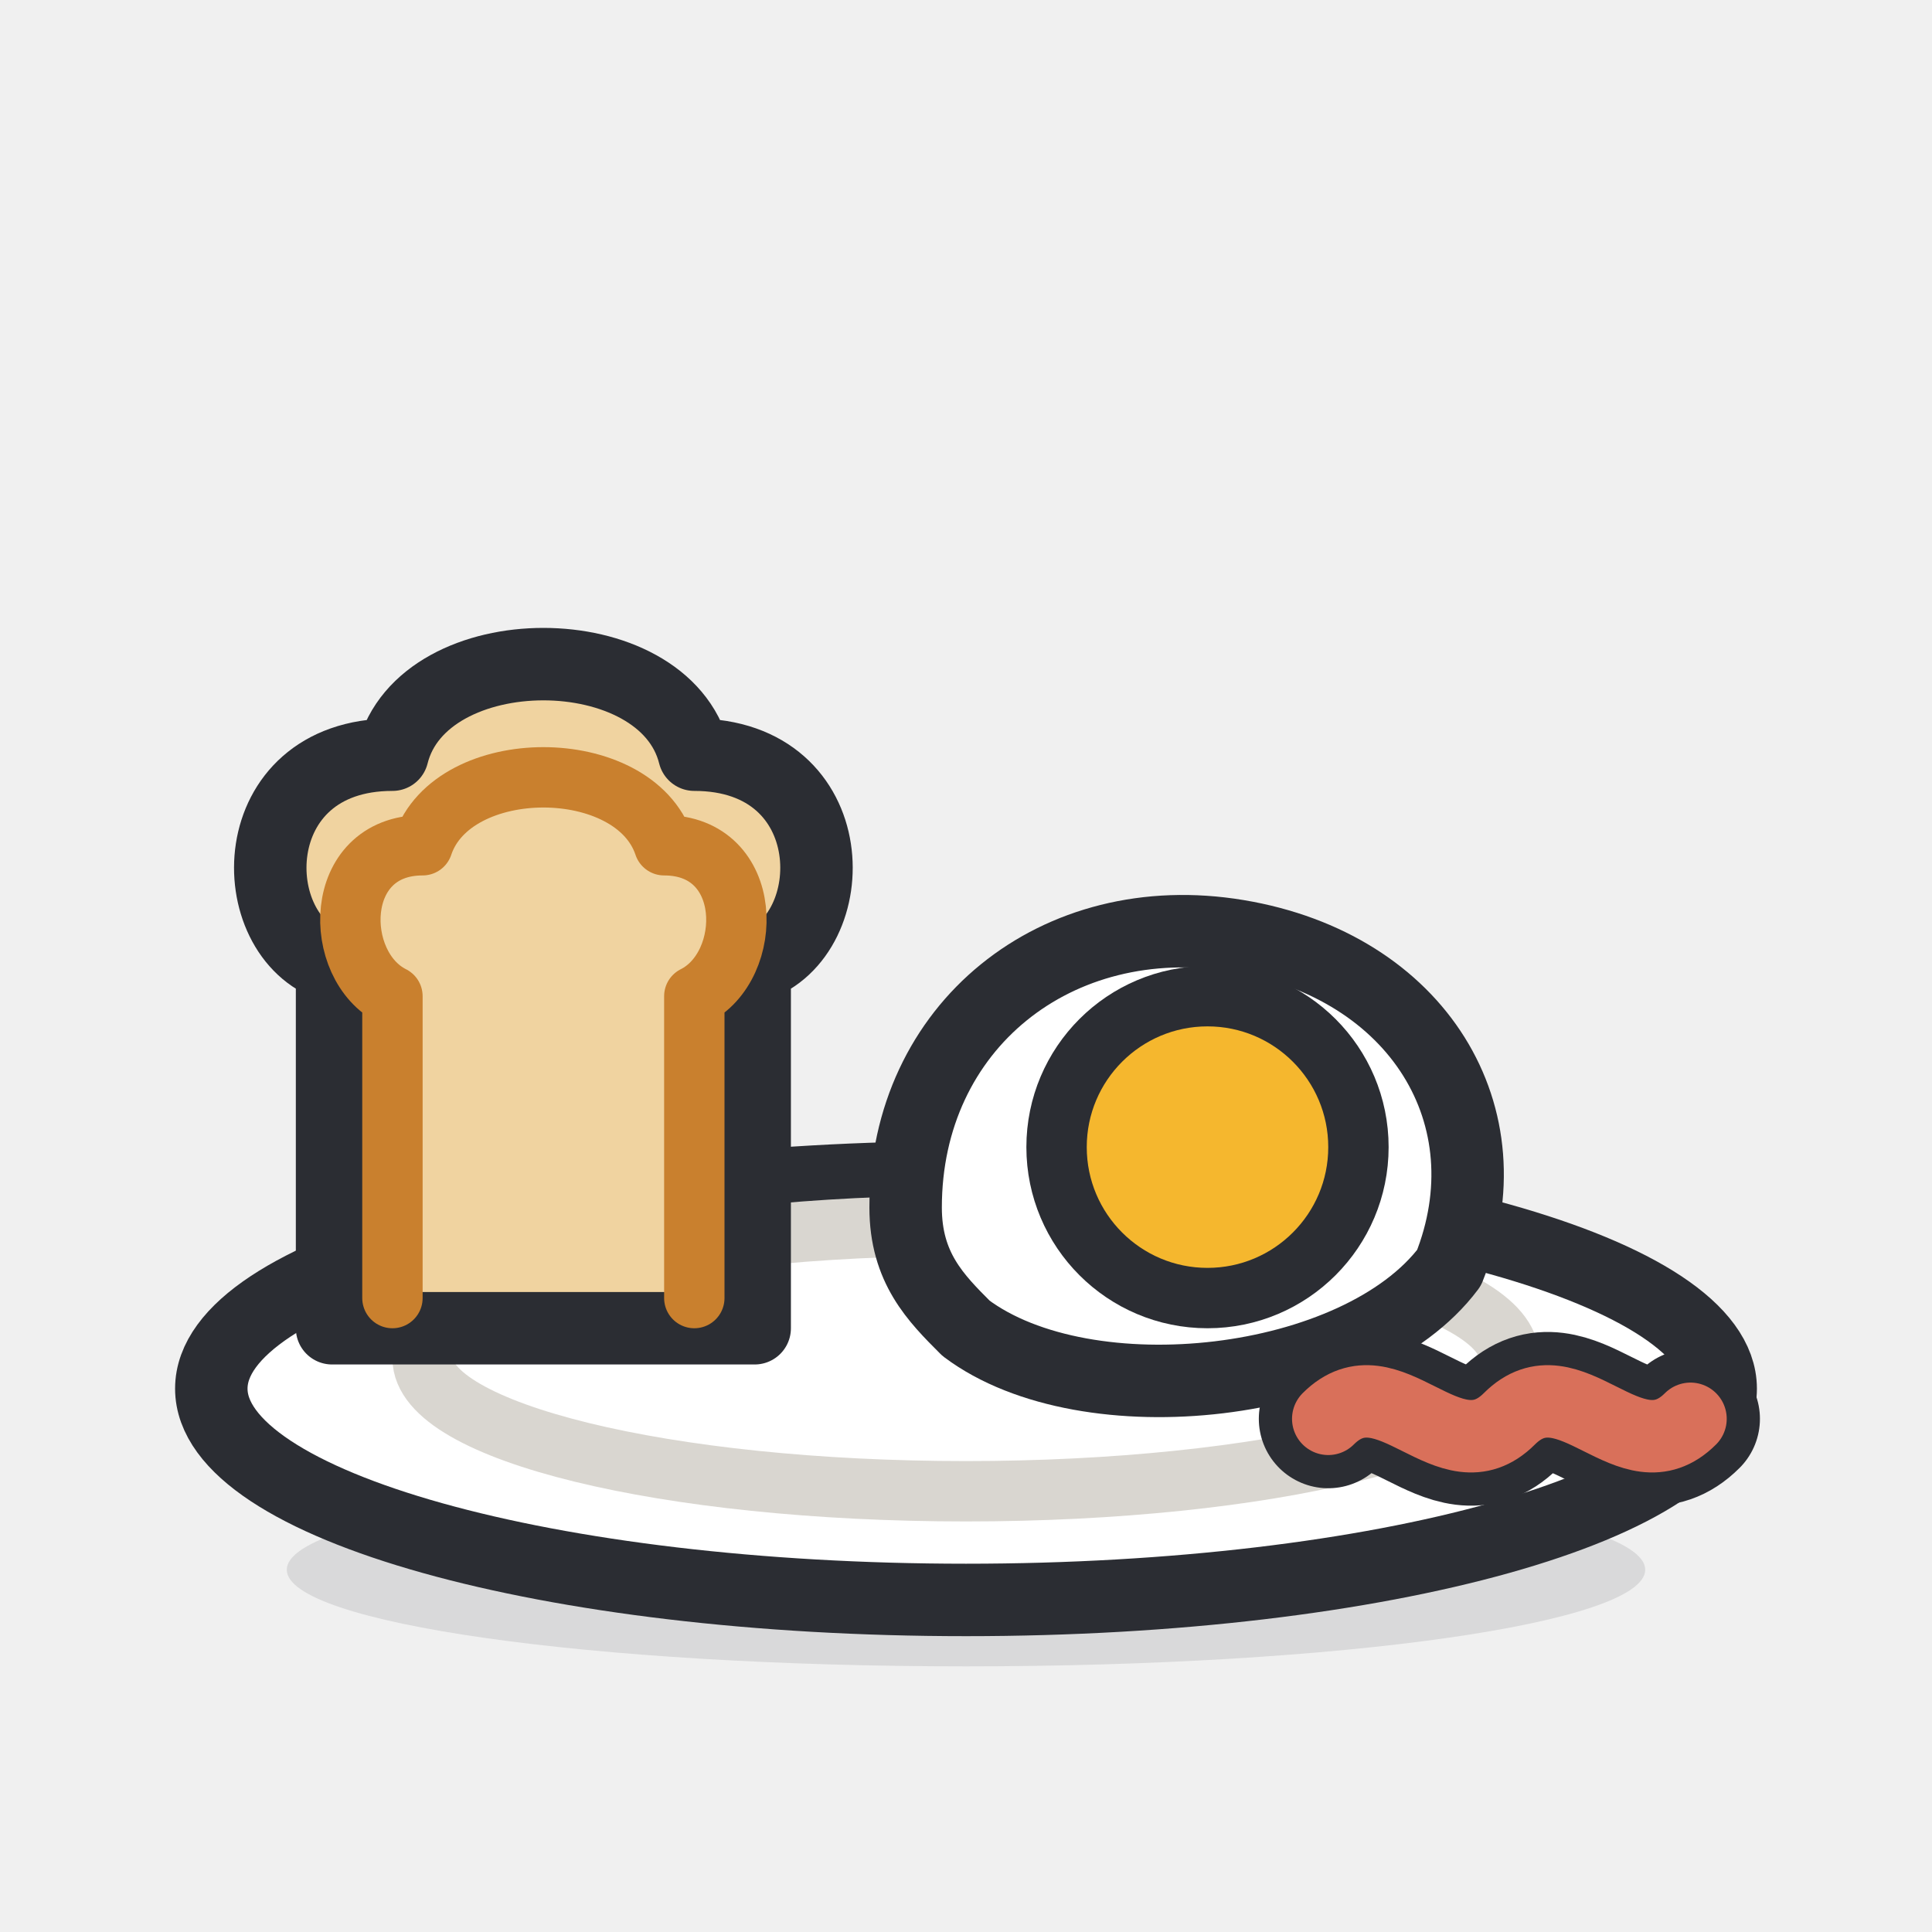
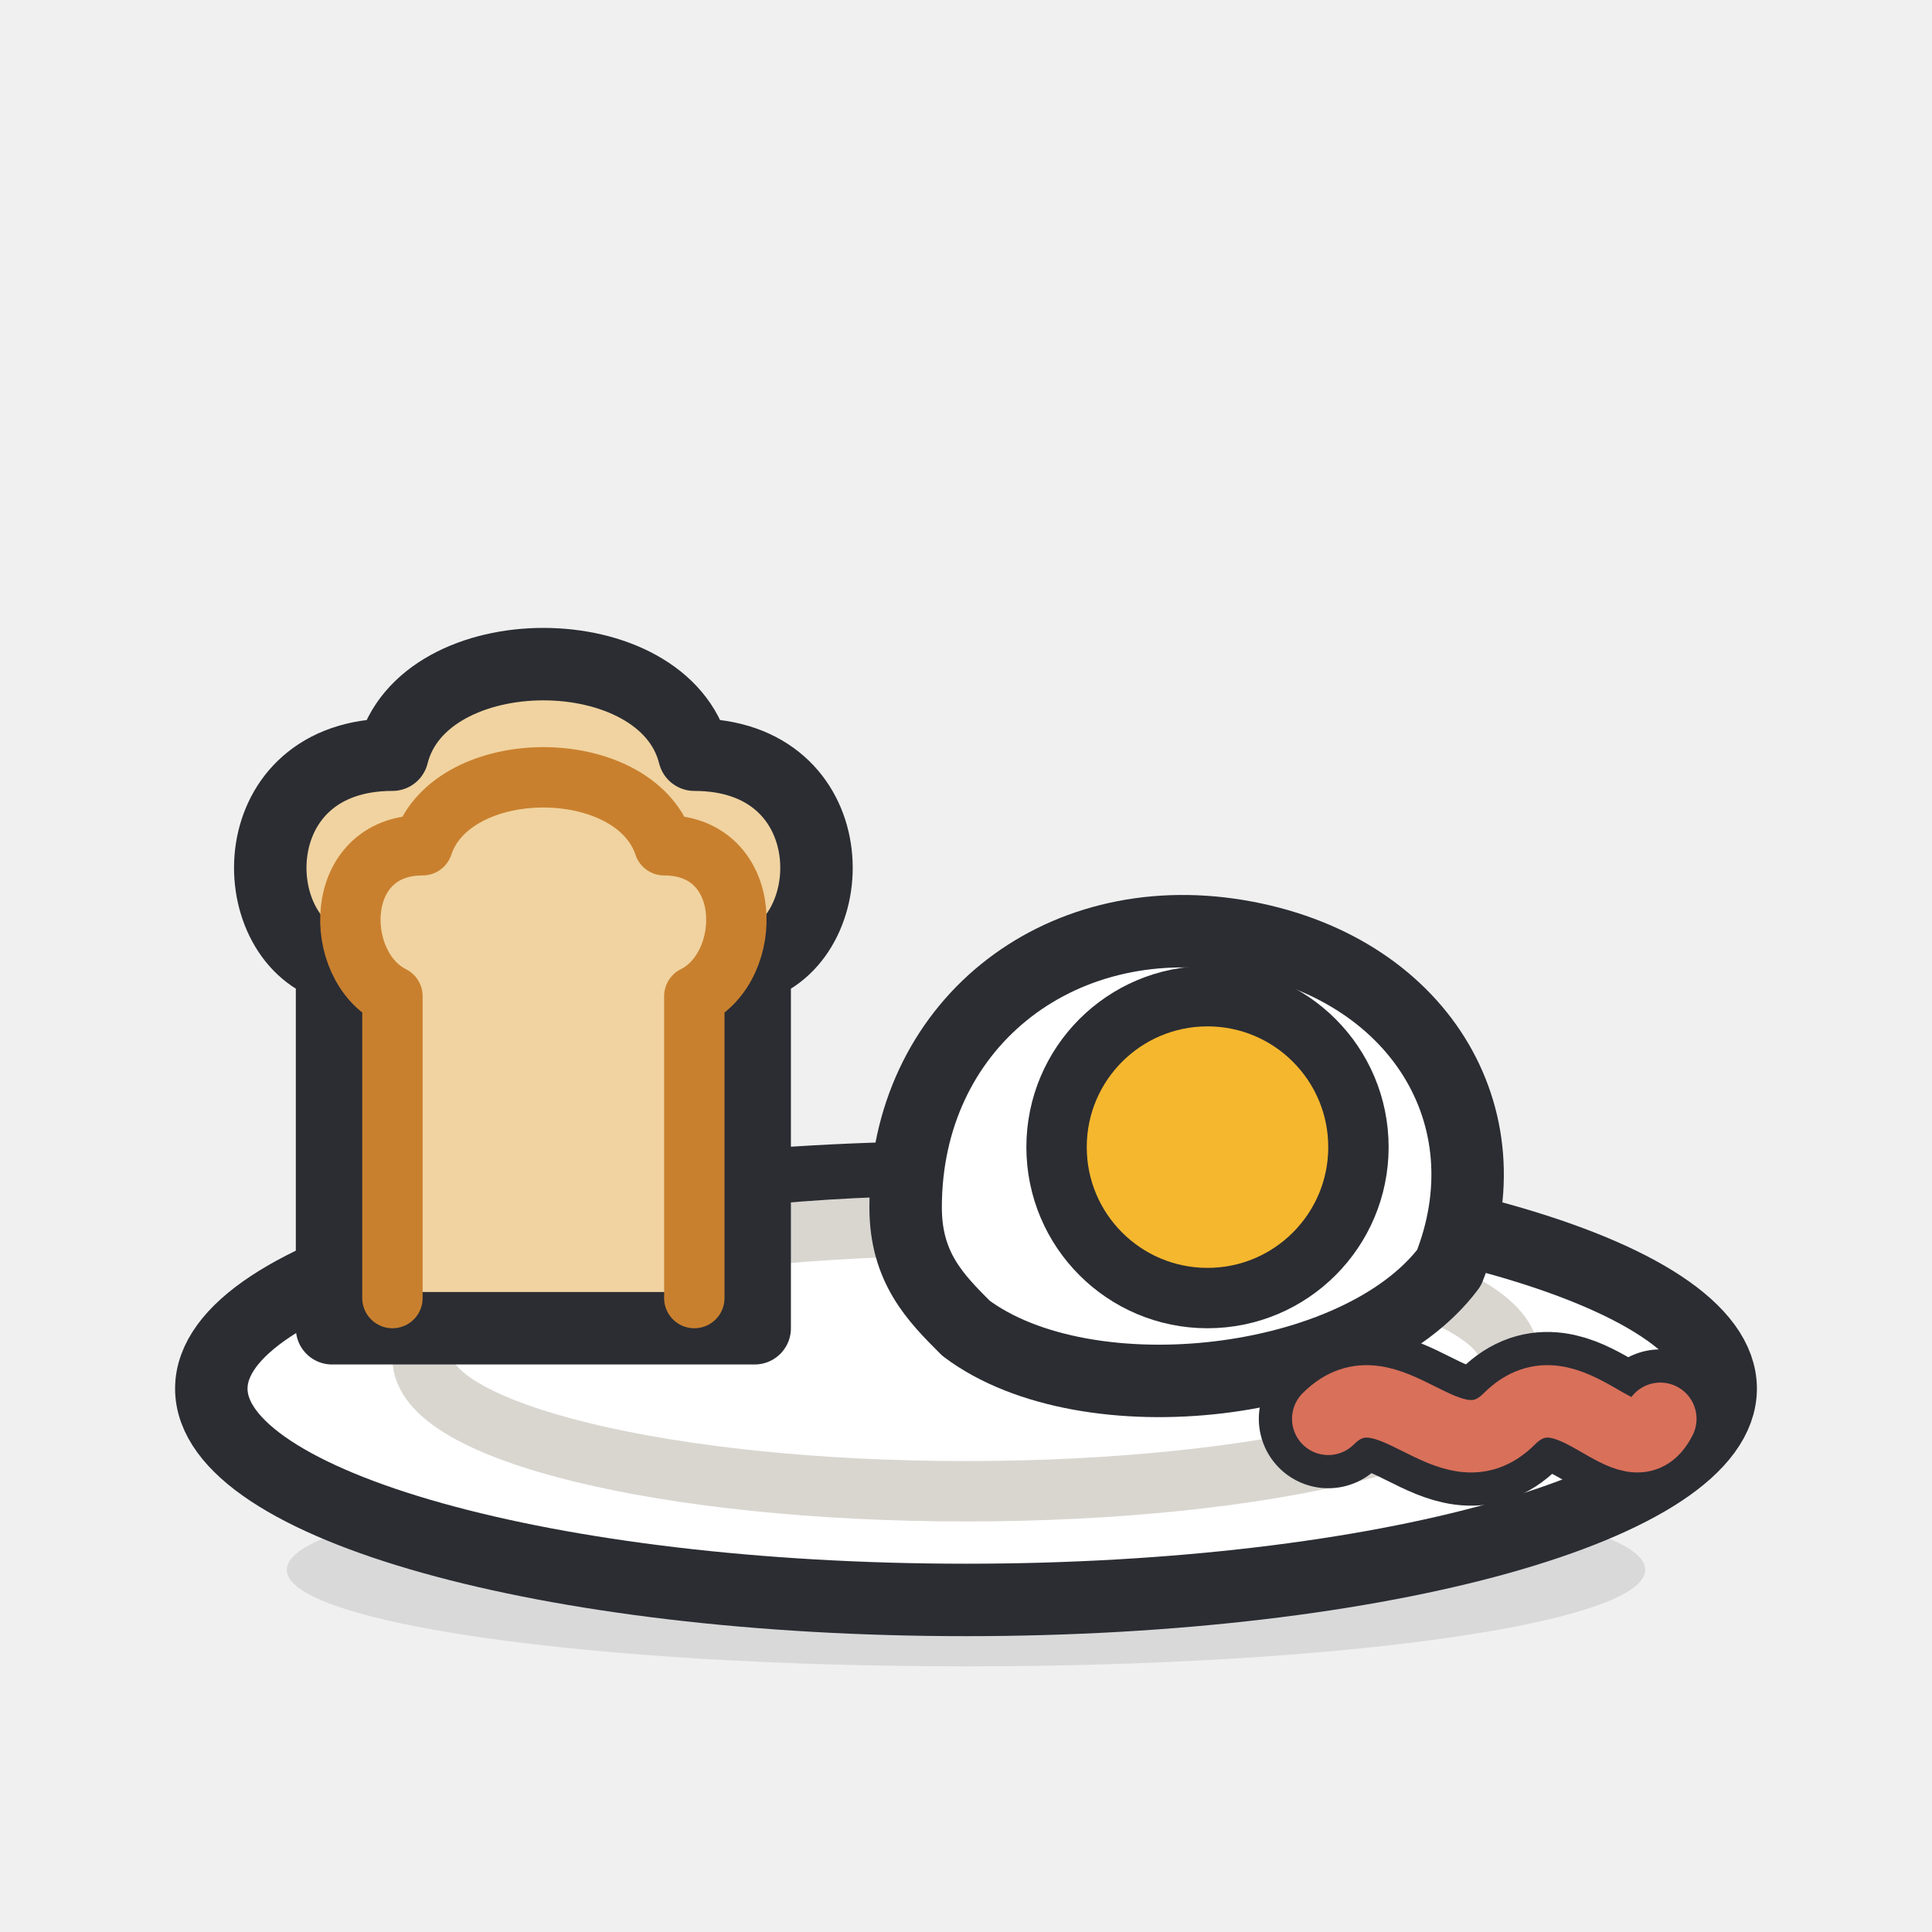
<svg xmlns="http://www.w3.org/2000/svg" viewBox="0 0 64 64">
  <ellipse cx="32" cy="52" rx="22.5" ry="3.2" fill="#2b2d33" opacity=".12" />
  <g fill="#ffffff" stroke="#2b2d33" stroke-width="2.4" stroke-linejoin="round" stroke-linecap="round">
    <ellipse cx="32" cy="46" rx="25" ry="7" />
  </g>
  <g fill="none" stroke="#d9d6d0" stroke-width="2.0" stroke-linecap="round" stroke-linejoin="round">
    <ellipse cx="32" cy="45" rx="18" ry="4.4" />
  </g>
  <g fill="#f0d3a0" stroke="#2b2d33" stroke-width="2.4" stroke-linejoin="round" stroke-linecap="round">
    <path d="M11 44V32c-3-1-3-7 2-7 1-4 9-4 10 0 5 0 5 6 2 7v12z" />
  </g>
  <g fill="none" stroke="#c9802e" stroke-width="2.0" stroke-linecap="round" stroke-linejoin="round">
    <path d="M13 43V33c-2-1-2-5 1-5 1-3 7-3 8 0 3 0 3 4 1 5v10" />
  </g>
  <g fill="#ffffff" stroke="#2b2d33" stroke-width="2.4" stroke-linejoin="round" stroke-linecap="round">
    <path d="M30 40c0-6 5-10 11-9 6 1 9 6 7 11-3 4-12 5-16 2-1-1-2-2-2-4z" />
  </g>
  <g fill="#f5b72e" stroke="#2b2d33" stroke-width="2.0" stroke-linejoin="round" stroke-linecap="round">
    <circle cx="40" cy="38" r="5" />
  </g>
  <g fill="none" stroke="#2b2d33" stroke-width="4.6" stroke-linecap="round" stroke-linejoin="round">
-     <path d="M44 47c2-2 4 2 6 0s4 2 6 0" />
+     <path d="M44 47c2-2 4 2 6 0s4 2 5 0" />
  </g>
  <g fill="none" stroke="#d9705a" stroke-width="2.4" stroke-linecap="round" stroke-linejoin="round">
-     <path d="M44 47c2-2 4 2 6 0s4 2 6 0" />
+     <path d="M44 47c2-2 4 2 6 0s4 2 5 0" />
  </g>
</svg>
